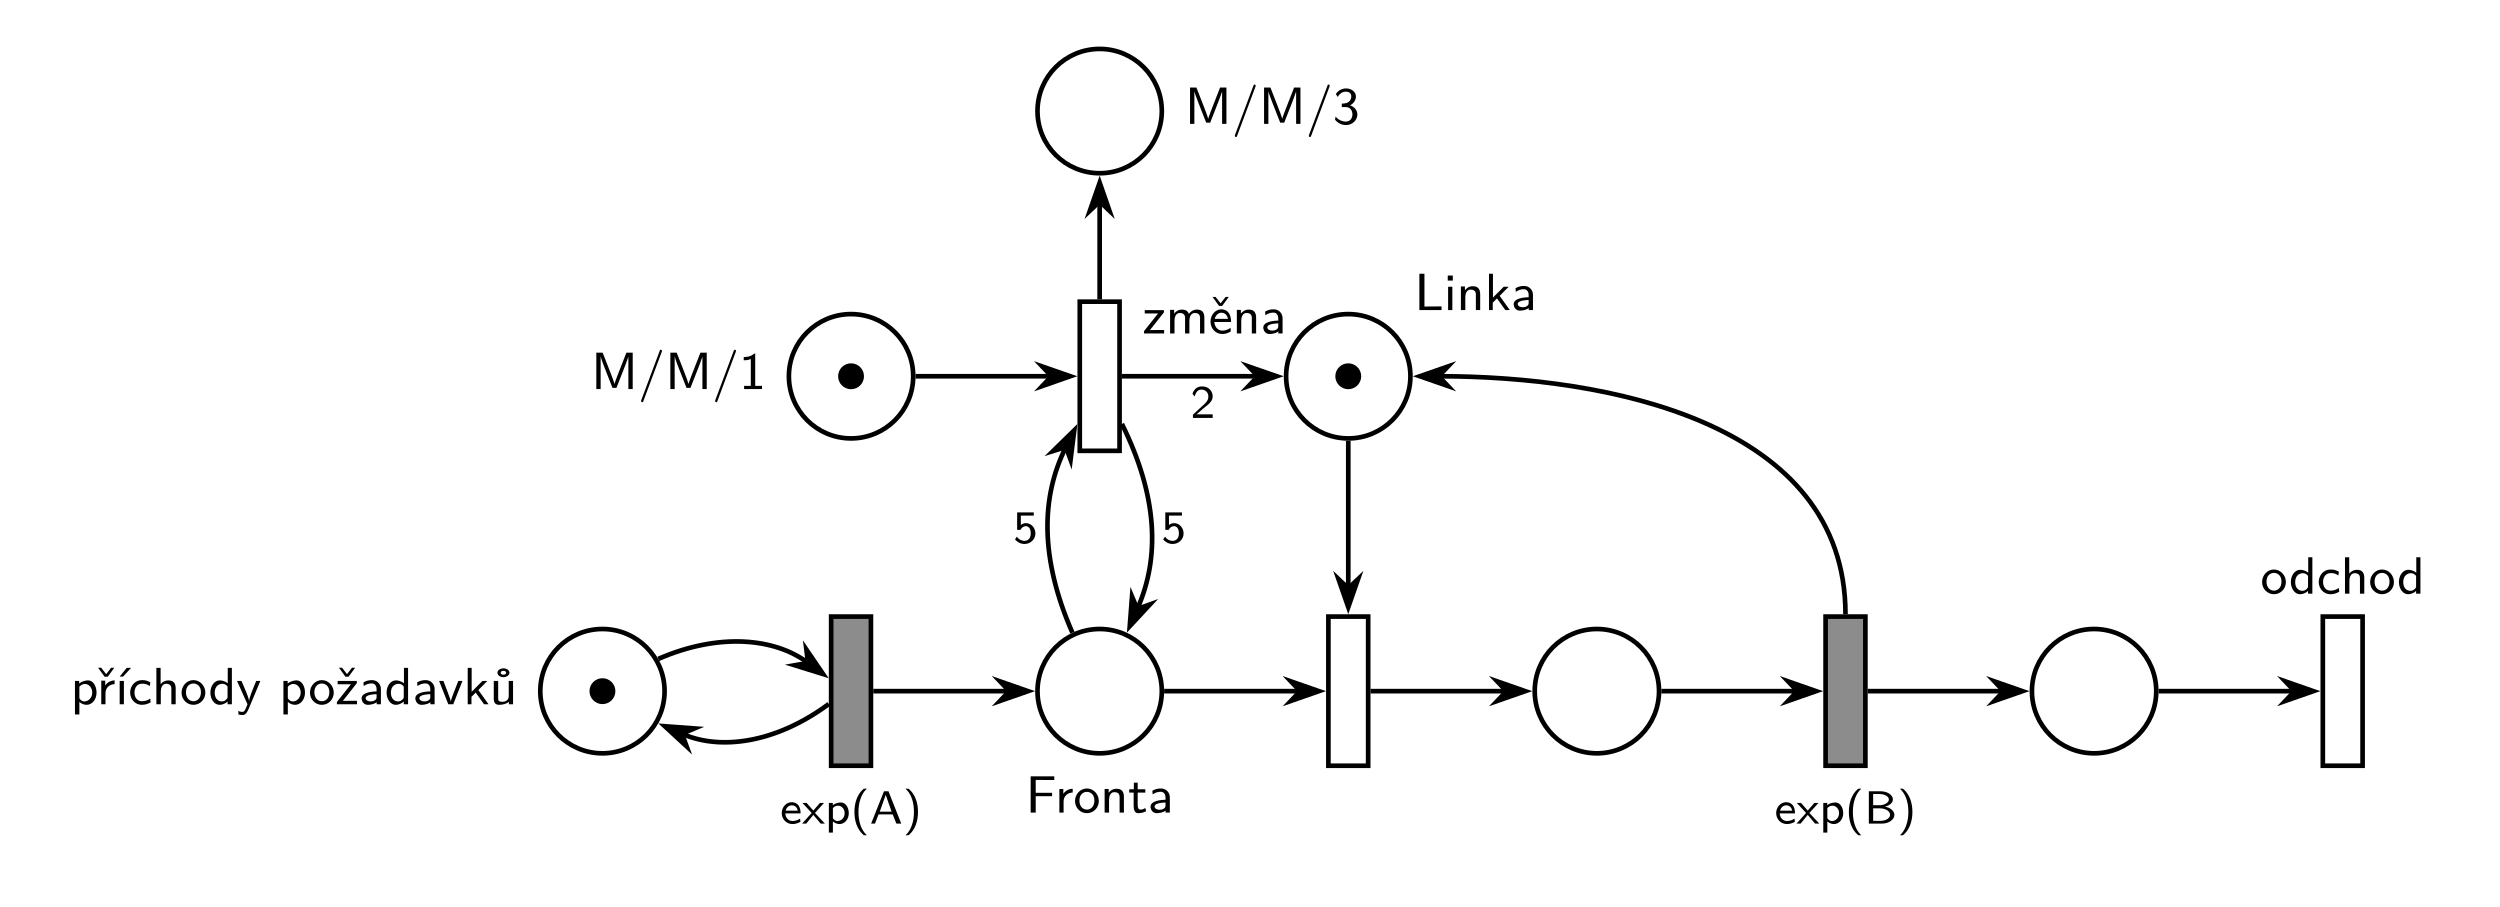
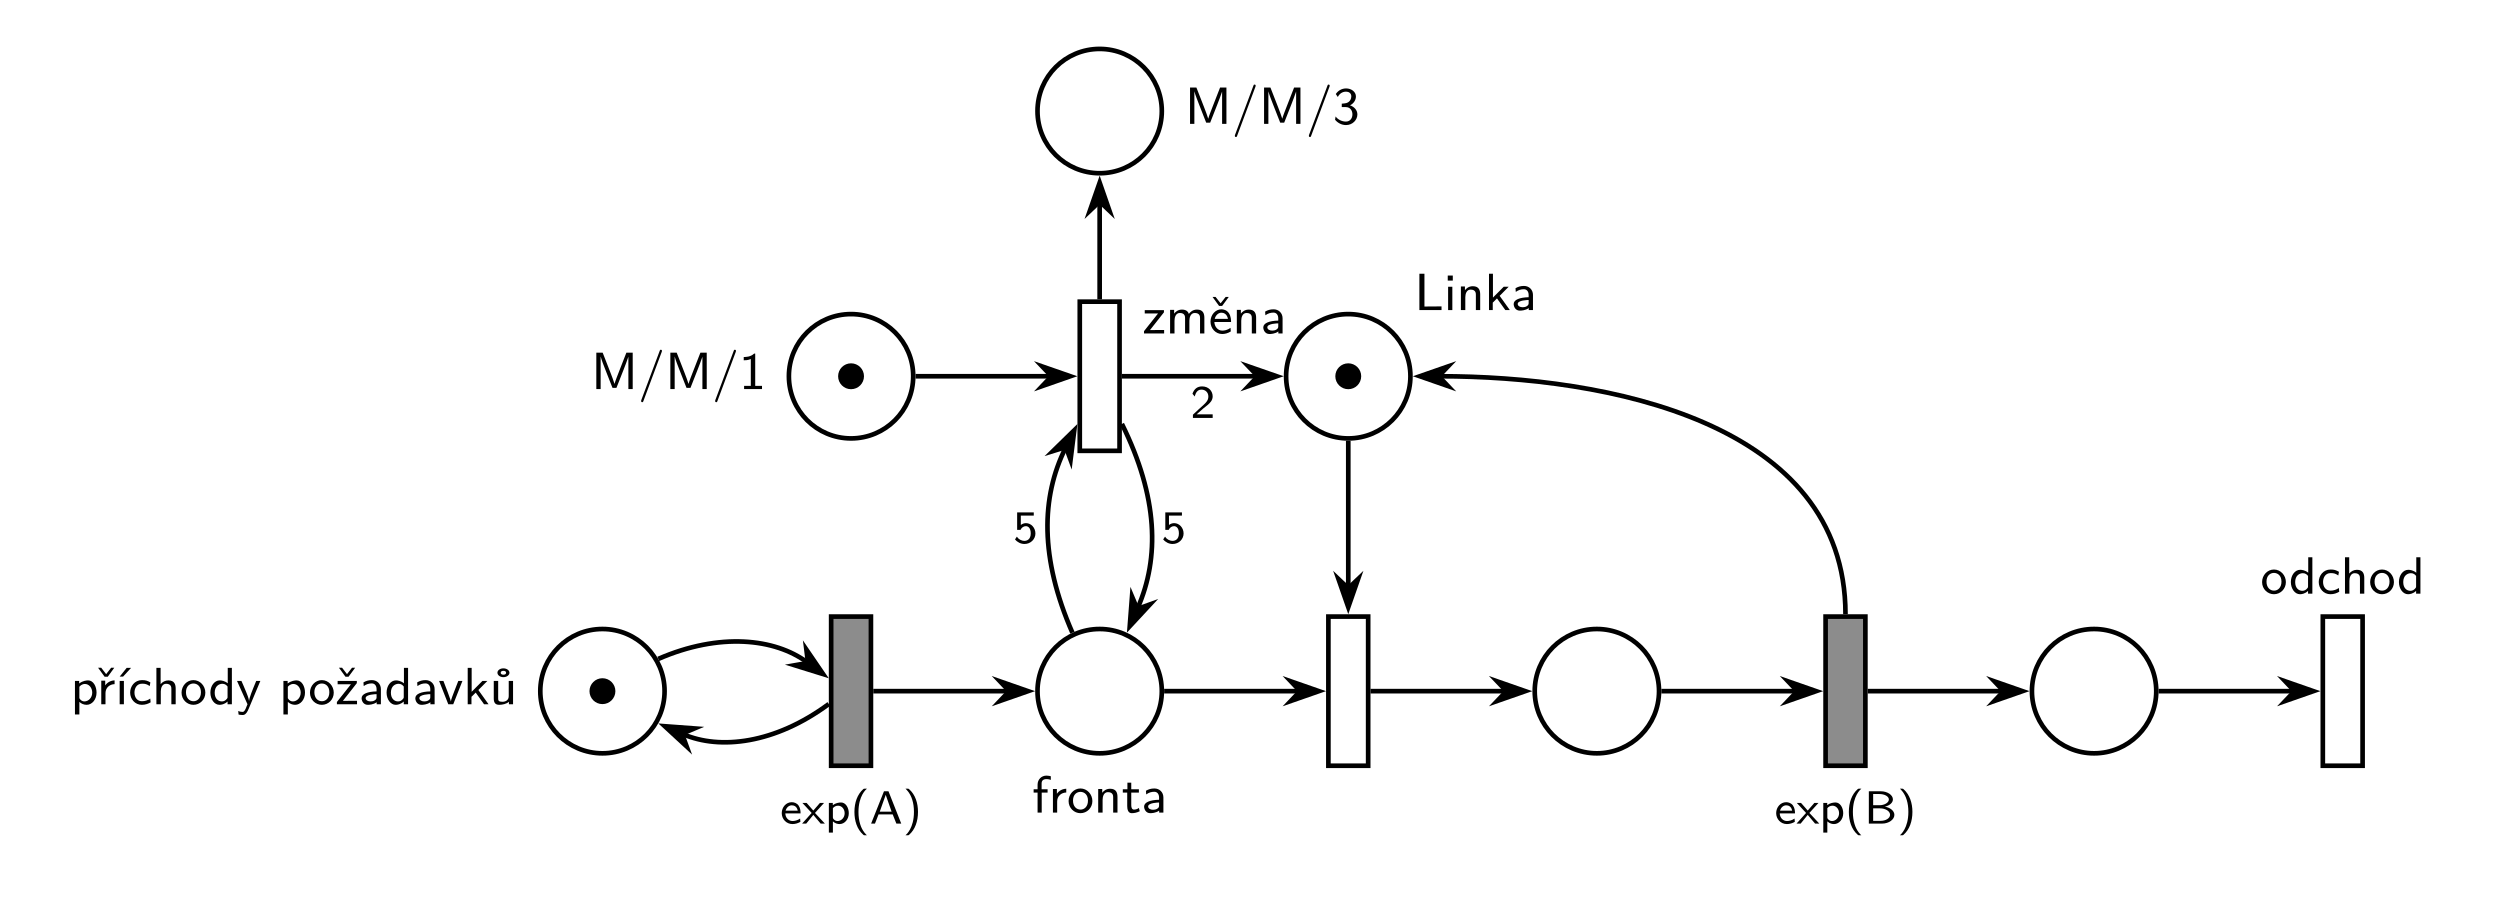
<svg xmlns="http://www.w3.org/2000/svg" xmlns:xlink="http://www.w3.org/1999/xlink" width="425.226pt" height="154.146pt" viewBox="0 0 425.226 154.146">
  <defs>
    <g>
      <g id="glyph-0-0">
        <path d="M 4.406 -1.984 C 4.406 -3.062 3.844 -4.062 2.984 -4.062 C 2.734 -4.062 2.062 -4.016 1.453 -3.531 L 1.453 -3.969 L 0.734 -3.969 L 0.734 1.734 L 1.484 1.734 L 1.484 -0.406 C 1.812 -0.094 2.25 0.094 2.719 0.094 C 3.625 0.094 4.406 -0.781 4.406 -1.984 Z M 3.672 -1.984 C 3.672 -1.125 3.047 -0.484 2.344 -0.484 C 2.062 -0.484 1.734 -0.594 1.484 -1.031 L 1.484 -2.969 C 1.594 -3.125 1.922 -3.453 2.438 -3.453 C 3.109 -3.453 3.672 -2.812 3.672 -1.984 Z M 3.672 -1.984 " />
      </g>
      <g id="glyph-0-1">
        <path d="M 3 -3.422 L 3 -4.062 C 2.359 -4.047 1.766 -3.734 1.406 -3.203 L 1.406 -4.016 L 0.734 -4.016 L 0.734 0 L 1.453 0 L 1.453 -1.906 C 1.453 -2.844 2.188 -3.406 3 -3.422 Z M 2.953 -6.219 L 2.422 -6.219 L 1.562 -5.125 L 0.719 -6.219 L 0.188 -6.219 L 1.297 -4.688 L 1.844 -4.688 Z M 2.953 -6.219 " />
      </g>
      <g id="glyph-0-2">
        <path d="M 1.453 0 L 1.453 -3.969 L 0.734 -3.969 L 0.734 0 Z M 2.672 -6.188 L 1.922 -6.188 L 0.734 -4.703 L 1.312 -4.703 Z M 2.672 -6.188 " />
      </g>
      <g id="glyph-0-3">
        <path d="M 3.812 -0.328 L 3.75 -0.969 C 3.328 -0.672 2.859 -0.516 2.312 -0.516 C 1.562 -0.516 1.062 -1.141 1.062 -1.984 C 1.062 -2.672 1.406 -3.5 2.359 -3.5 C 2.922 -3.5 3.203 -3.406 3.656 -3.094 L 3.766 -3.719 C 3.266 -4 2.984 -4.109 2.344 -4.109 C 1.078 -4.109 0.328 -3.047 0.328 -1.984 C 0.328 -0.875 1.156 0.094 2.312 0.094 C 2.938 0.094 3.406 -0.094 3.812 -0.328 Z M 3.812 -0.328 " />
      </g>
      <g id="glyph-0-4">
        <path d="M 4 0 L 4 -2.656 C 4 -3.312 3.828 -4.062 2.75 -4.062 C 2.234 -4.062 1.75 -3.812 1.438 -3.422 L 1.438 -6.188 L 0.719 -6.188 L 0.719 0 L 1.469 0 L 1.469 -2.172 C 1.469 -2.766 1.688 -3.484 2.375 -3.484 C 3.266 -3.484 3.266 -2.844 3.266 -2.594 L 3.266 0 Z M 4 0 " />
      </g>
      <g id="glyph-0-5">
        <path d="M 4.312 -1.969 C 4.312 -3.125 3.422 -4.109 2.281 -4.109 C 1.172 -4.109 0.266 -3.156 0.266 -1.969 C 0.266 -0.781 1.203 0.094 2.281 0.094 C 3.391 0.094 4.312 -0.797 4.312 -1.969 Z M 3.562 -2.047 C 3.562 -1.016 2.938 -0.516 2.297 -0.516 C 1.609 -0.516 1.016 -1.047 1.016 -2.047 C 1.016 -3.094 1.672 -3.531 2.281 -3.531 C 2.922 -3.531 3.562 -3.078 3.562 -2.047 Z M 3.562 -2.047 " />
      </g>
      <g id="glyph-0-6">
        <path d="M 3.984 0 L 3.984 -6.188 L 3.281 -6.188 L 3.281 -3.562 C 2.781 -3.984 2.203 -4.062 1.922 -4.062 C 1.016 -4.062 0.328 -3.125 0.328 -1.984 C 0.328 -0.828 1.016 0.094 1.875 0.094 C 2.156 0.094 2.719 0.031 3.25 -0.469 L 3.25 0 Z M 3.25 -1.266 C 3.25 -1.094 3.25 -1.078 3.156 -0.953 C 2.906 -0.625 2.609 -0.484 2.281 -0.484 C 1.703 -0.484 1.062 -0.906 1.062 -1.969 C 1.062 -3.109 1.812 -3.484 2.375 -3.484 C 2.797 -3.484 3.078 -3.25 3.25 -3.016 Z M 3.25 -1.266 " />
      </g>
      <g id="glyph-0-7">
        <path d="M 4.094 -3.969 L 3.391 -3.969 C 2.719 -2.344 2.219 -1.156 2.172 -0.531 C 2.156 -0.938 1.781 -1.859 1.672 -2.109 C 1.297 -3.031 1.156 -3.328 0.875 -3.969 L 0.125 -3.969 L 1.906 0 L 1.578 0.797 C 1.344 1.297 1.172 1.297 1.047 1.297 C 0.906 1.297 0.594 1.266 0.328 1.141 L 0.391 1.75 C 0.406 1.766 0.734 1.828 1.047 1.828 C 1.281 1.828 1.672 1.828 2.109 0.766 Z M 4.094 -3.969 " />
      </g>
      <g id="glyph-0-8">
        <path d="M 3.688 0 L 3.688 -0.594 L 2.344 -0.594 C 2.234 -0.594 2.125 -0.578 2.031 -0.578 L 1.281 -0.578 L 3.656 -3.594 L 3.656 -3.969 L 0.391 -3.969 L 0.391 -3.406 L 1.641 -3.406 C 1.75 -3.406 1.859 -3.406 1.969 -3.406 L 2.656 -3.406 L 0.266 -0.391 L 0.266 0 Z M 3.375 -6.219 L 2.844 -6.219 L 1.984 -5.125 L 1.141 -6.219 L 0.609 -6.219 L 1.719 -4.688 L 2.25 -4.688 Z M 3.375 -6.219 " />
      </g>
      <g id="glyph-0-9">
        <path d="M 3.766 0 L 3.766 -2.578 C 3.766 -3.469 3.109 -4.109 2.234 -4.109 C 1.656 -4.109 1.219 -3.969 0.797 -3.719 L 0.844 -3.094 C 1.297 -3.422 1.734 -3.547 2.219 -3.547 C 2.719 -3.547 3.031 -3.156 3.031 -2.562 L 3.031 -2.188 C 1.484 -2.156 0.484 -1.75 0.484 -1.031 C 0.484 -0.609 0.766 0.094 1.531 0.094 C 1.719 0.094 2.484 0.078 3.047 -0.344 L 3.047 0 Z M 3.031 -1.25 C 3.031 -1.062 3.031 -0.844 2.703 -0.656 C 2.484 -0.516 2.188 -0.484 2 -0.484 C 1.547 -0.484 1.172 -0.703 1.172 -1.047 C 1.172 -1.688 2.906 -1.719 3.031 -1.719 Z M 3.031 -1.25 " />
      </g>
      <g id="glyph-0-10">
        <path d="M 4.094 -3.969 L 3.391 -3.969 C 3 -2.984 3 -2.969 2.688 -2.156 C 2.5 -1.688 2.172 -0.828 2.125 -0.484 L 2.109 -0.484 C 2.094 -0.641 2.062 -0.812 1.578 -2.094 L 0.859 -3.969 L 0.125 -3.969 L 1.688 0 L 2.531 0 Z M 4.094 -3.969 " />
      </g>
      <g id="glyph-0-11">
        <path d="M 4.312 0 L 2.578 -2.422 L 4.109 -3.969 L 3.266 -3.969 L 1.438 -2.125 L 1.438 -6.188 L 0.766 -6.188 L 0.766 0 L 1.406 0 L 1.406 -1.266 L 2.125 -1.984 L 3.547 0 Z M 4.312 0 " />
      </g>
      <g id="glyph-0-12">
        <path d="M 4 0 L 4 -3.969 L 3.266 -3.969 L 3.266 -1.391 C 3.266 -0.672 2.703 -0.422 2.172 -0.422 C 1.531 -0.422 1.469 -0.641 1.469 -1.016 L 1.469 -3.969 L 0.719 -3.969 L 0.719 -0.969 C 0.719 -0.219 1.031 0.094 1.656 0.094 C 2.172 0.094 2.875 -0.047 3.297 -0.422 L 3.297 0 Z M 2.812 -5.359 C 2.812 -5.078 2.547 -5.031 2.359 -5.031 C 2.188 -5.031 1.906 -5.078 1.906 -5.359 C 1.906 -5.641 2.188 -5.688 2.359 -5.688 C 2.531 -5.688 2.812 -5.641 2.812 -5.359 Z M 3.391 -5.359 C 3.391 -5.766 2.938 -6.109 2.359 -6.109 C 1.75 -6.109 1.344 -5.75 1.344 -5.375 C 1.344 -4.953 1.781 -4.609 2.359 -4.609 C 2.969 -4.609 3.391 -4.984 3.391 -5.359 Z M 3.391 -5.359 " />
      </g>
      <g id="glyph-0-13">
-         <path d="M 4.859 -5.547 L 4.859 -6.172 L 0.844 -6.172 L 0.844 0 L 1.703 0 L 1.703 -2.797 L 4.484 -2.797 L 4.484 -3.375 L 1.703 -3.375 L 1.703 -5.562 L 2 -5.562 L 4.125 -5.547 Z M 4.859 -5.547 " />
+         <path d="M 3.172 -5.562 L 3.172 -6.188 C 3.062 -6.219 2.781 -6.297 2.438 -6.297 C 1.578 -6.297 0.922 -5.641 0.922 -4.75 L 0.922 -3.969 L 0.25 -3.969 L 0.25 -3.406 L 0.922 -3.406 L 0.922 0 L 1.625 0 L 1.625 -3.406 L 2.625 -3.406 L 2.625 -3.969 L 1.609 -3.969 L 1.609 -5 C 1.609 -5.641 2.188 -5.703 2.438 -5.703 C 2.516 -5.703 2.812 -5.703 3.172 -5.562 Z M 3.172 -5.562 " />
      </g>
      <g id="glyph-0-14">
        <path d="M 3 -3.422 L 3 -4.062 C 2.359 -4.047 1.766 -3.734 1.406 -3.203 L 1.406 -4.016 L 0.734 -4.016 L 0.734 0 L 1.453 0 L 1.453 -1.906 C 1.453 -2.844 2.188 -3.406 3 -3.422 Z M 3 -3.422 " />
      </g>
      <g id="glyph-0-15">
        <path d="M 4 0 L 4 -2.656 C 4 -3.312 3.828 -4.062 2.75 -4.062 C 2.047 -4.062 1.609 -3.656 1.406 -3.375 L 1.406 -4.016 L 0.719 -4.016 L 0.719 0 L 1.469 0 L 1.469 -2.172 C 1.469 -2.766 1.688 -3.484 2.375 -3.484 C 3.266 -3.484 3.266 -2.844 3.266 -2.594 L 3.266 0 Z M 4 0 " />
      </g>
      <g id="glyph-0-16">
        <path d="M 3.047 -0.234 L 2.906 -0.797 C 2.672 -0.609 2.359 -0.516 2.078 -0.516 C 1.734 -0.516 1.609 -0.828 1.609 -1.281 L 1.609 -3.406 L 2.906 -3.406 L 2.906 -3.969 L 1.609 -3.969 L 1.609 -5.094 L 0.953 -5.094 L 0.953 -3.969 L 0.172 -3.969 L 0.172 -3.406 L 0.922 -3.406 L 0.922 -1.125 C 0.922 -0.594 1.047 0.094 1.688 0.094 C 2.094 0.094 2.547 0.016 3.047 -0.234 Z M 3.047 -0.234 " />
      </g>
      <g id="glyph-0-17">
        <path d="M 4.609 0 L 4.609 -0.625 L 4.219 -0.625 L 2.047 -0.609 L 1.703 -0.609 L 1.703 -6.188 L 0.844 -6.188 L 0.844 0 Z M 4.609 0 " />
      </g>
      <g id="glyph-0-18">
        <path d="M 1.453 0 L 1.453 -3.969 L 0.734 -3.969 L 0.734 0 Z M 1.531 -5.016 L 1.531 -5.875 L 0.672 -5.875 L 0.672 -5.016 Z M 1.531 -5.016 " />
      </g>
      <g id="glyph-0-19">
        <path d="M 7.094 0 L 7.094 -6.188 L 6.016 -6.188 L 4.828 -3.141 C 4.594 -2.547 4.109 -1.312 4 -0.875 C 3.906 -1.234 3.5 -2.312 3.328 -2.75 L 2.141 -5.797 L 1.984 -6.188 L 0.906 -6.188 L 0.906 0 L 1.641 0 L 1.641 -5.5 L 1.656 -5.5 C 1.75 -5.047 2.281 -3.719 2.375 -3.469 L 3.359 -0.953 L 3.656 -0.203 L 4.328 -0.203 L 5.562 -3.344 C 5.688 -3.672 6.234 -5.078 6.359 -5.5 L 6.359 0 Z M 7.094 0 " />
      </g>
      <g id="glyph-0-20">
        <path d="M 4.062 -6.5 C 4.062 -6.625 3.969 -6.688 3.875 -6.688 C 3.734 -6.688 3.703 -6.594 3.672 -6.484 L 0.547 1.875 C 0.531 1.969 0.516 2 0.516 2.031 C 0.516 2.172 0.609 2.234 0.703 2.234 C 0.844 2.234 0.875 2.125 0.906 2.031 L 4.031 -6.344 C 4.047 -6.422 4.062 -6.453 4.062 -6.5 Z M 4.062 -6.5 " />
      </g>
      <g id="glyph-0-21">
        <path d="M 3.906 0 L 3.906 -0.547 L 2.75 -0.547 L 2.75 -6.031 L 2.562 -6.031 C 1.969 -5.453 1.109 -5.453 0.797 -5.453 L 0.797 -4.891 C 1.047 -4.891 1.5 -4.891 2 -5.109 L 2 -0.547 L 0.859 -0.547 L 0.859 0 Z M 3.906 0 " />
      </g>
      <g id="glyph-0-22">
        <path d="M 4.188 -1.609 C 4.188 -2.312 3.672 -2.906 2.938 -3.156 C 3.562 -3.469 3.938 -4.047 3.938 -4.672 C 3.938 -5.438 3.188 -6.031 2.266 -6.031 C 1.516 -6.031 0.891 -5.641 0.516 -5.078 L 0.859 -4.578 C 1.25 -5.359 1.922 -5.484 2.25 -5.484 C 2.719 -5.484 3.156 -5.234 3.156 -4.672 C 3.156 -4.344 2.969 -3.562 2 -3.484 C 1.844 -3.469 1.688 -3.453 1.531 -3.438 L 1.531 -2.859 L 2.188 -2.859 C 3.062 -2.859 3.344 -2.156 3.344 -1.625 C 3.344 -0.922 2.922 -0.391 2.234 -0.391 C 1.5 -0.391 0.828 -0.781 0.484 -1.266 C 0.422 -0.906 0.422 -0.891 0.391 -0.703 C 0.828 -0.172 1.5 0.203 2.25 0.203 C 3.375 0.203 4.188 -0.672 4.188 -1.609 Z M 4.188 -1.609 " />
      </g>
      <g id="glyph-0-23">
        <path d="M 3.688 0 L 3.688 -0.594 L 2.344 -0.594 C 2.234 -0.594 2.125 -0.578 2.031 -0.578 L 1.281 -0.578 L 3.656 -3.594 L 3.656 -3.969 L 0.391 -3.969 L 0.391 -3.406 L 1.641 -3.406 C 1.75 -3.406 1.859 -3.406 1.969 -3.406 L 2.656 -3.406 L 0.266 -0.391 L 0.266 0 Z M 3.688 0 " />
      </g>
      <g id="glyph-0-24">
        <path d="M 6.547 0 L 6.547 -2.656 C 6.547 -3.312 6.375 -4.062 5.297 -4.062 C 4.547 -4.062 4.125 -3.609 3.906 -3.328 C 3.844 -3.5 3.656 -4.062 2.75 -4.062 C 2.047 -4.062 1.609 -3.656 1.406 -3.375 L 1.406 -4.016 L 0.719 -4.016 L 0.719 0 L 1.469 0 L 1.469 -2.172 C 1.469 -2.766 1.688 -3.484 2.375 -3.484 C 3.266 -3.484 3.266 -2.844 3.266 -2.594 L 3.266 0 L 4 0 L 4 -2.172 C 4 -2.766 4.234 -3.484 4.922 -3.484 C 5.812 -3.484 5.812 -2.844 5.812 -2.594 L 5.812 0 Z M 6.547 0 " />
      </g>
      <g id="glyph-0-25">
        <path d="M 3.812 -1.953 C 3.812 -2.234 3.797 -2.906 3.453 -3.438 C 3.078 -4 2.5 -4.109 2.172 -4.109 C 1.141 -4.109 0.312 -3.156 0.312 -2.016 C 0.312 -0.844 1.188 0.094 2.297 0.094 C 2.734 0.094 3.25 -0.016 3.766 -0.344 L 3.719 -0.953 C 3.156 -0.547 2.625 -0.484 2.312 -0.484 C 1.562 -0.484 1 -1.141 0.969 -1.953 Z M 3.281 -2.484 L 1.031 -2.484 C 1.172 -3.047 1.609 -3.531 2.172 -3.531 C 2.5 -3.531 3.109 -3.375 3.281 -2.484 Z M 3.422 -6.219 L 2.891 -6.219 L 2.031 -5.125 L 1.172 -6.219 L 0.656 -6.219 L 1.766 -4.688 L 2.297 -4.688 Z M 3.422 -6.219 " />
      </g>
      <g id="glyph-1-0">
        <path d="M 3.484 -1.734 C 3.484 -2.094 3.453 -2.625 3.141 -3.078 C 2.859 -3.484 2.375 -3.641 1.984 -3.641 C 1.016 -3.641 0.281 -2.781 0.281 -1.781 C 0.281 -0.766 1.062 0.078 2.109 0.078 C 2.578 0.078 3.047 -0.062 3.453 -0.297 L 3.406 -0.859 C 2.969 -0.547 2.469 -0.438 2.125 -0.438 C 1.438 -0.438 0.906 -1 0.891 -1.734 Z M 3 -2.203 L 0.938 -2.203 C 1.125 -2.844 1.594 -3.109 1.984 -3.109 C 2.344 -3.109 2.859 -2.953 3 -2.203 Z M 3 -2.203 " />
      </g>
      <g id="glyph-1-1">
        <path d="M 3.875 0 L 2.188 -1.812 L 3.734 -3.516 L 3.031 -3.516 L 1.906 -2.219 L 0.766 -3.516 L 0.047 -3.516 L 1.625 -1.812 L 0 0 L 0.703 0 L 1.906 -1.484 L 3.156 0 Z M 3.875 0 " />
      </g>
      <g id="glyph-1-2">
        <path d="M 4.062 -1.766 C 4.062 -2.719 3.531 -3.594 2.75 -3.594 C 2.391 -3.594 1.797 -3.5 1.344 -3.141 L 1.344 -3.516 L 0.672 -3.516 L 0.672 1.531 L 1.359 1.531 L 1.359 -0.375 C 1.781 0.016 2.234 0.078 2.5 0.078 C 3.344 0.078 4.062 -0.719 4.062 -1.766 Z M 3.359 -1.766 C 3.359 -0.984 2.766 -0.438 2.156 -0.438 C 2.031 -0.438 1.844 -0.453 1.625 -0.625 C 1.391 -0.812 1.359 -0.922 1.359 -1.078 L 1.359 -2.625 C 1.547 -2.859 1.859 -3.047 2.234 -3.047 C 2.875 -3.047 3.359 -2.469 3.359 -1.766 Z M 3.359 -1.766 " />
      </g>
      <g id="glyph-1-3">
        <path d="M 2.797 1.984 C 2.766 1.969 2 1.312 1.641 0.078 C 1.453 -0.547 1.359 -1.203 1.359 -1.984 C 1.359 -4.719 2.641 -5.812 2.797 -5.938 L 2.422 -5.938 C 2.281 -5.938 2.266 -5.938 2.172 -5.859 C 1.172 -4.984 0.672 -3.578 0.672 -1.984 C 0.672 -0.484 1.109 0.953 2.156 1.875 C 2.266 1.984 2.281 1.984 2.422 1.984 Z M 2.797 1.984 " />
      </g>
      <g id="glyph-1-4">
        <path d="M 5.359 0 L 3.188 -5.5 L 2.422 -5.5 L 0.234 0 L 0.891 0 L 1.5 -1.562 L 3.906 -1.562 L 4.531 0 Z M 3.719 -2.031 L 1.703 -2.031 L 2.719 -4.891 Z M 3.719 -2.031 " />
      </g>
      <g id="glyph-1-5">
        <path d="M 2.594 -1.984 C 2.594 -3.484 2.141 -4.922 1.094 -5.844 C 1 -5.938 0.984 -5.938 0.844 -5.938 L 0.469 -5.938 C 0.484 -5.922 1.266 -5.266 1.625 -4.031 C 1.812 -3.422 1.906 -2.766 1.906 -1.984 C 1.906 0.766 0.625 1.844 0.469 1.984 L 0.844 1.984 C 0.984 1.984 1 1.984 1.094 1.891 C 2.094 1.016 2.594 -0.391 2.594 -1.984 Z M 2.594 -1.984 " />
      </g>
      <g id="glyph-1-6">
        <path d="M 5.141 -1.484 C 5.141 -2.188 4.391 -2.75 3.516 -2.875 C 4.344 -3.078 4.891 -3.547 4.891 -4.125 C 4.891 -4.844 3.984 -5.5 2.812 -5.5 L 0.797 -5.5 L 0.797 0 L 3.047 0 C 4.219 0 5.141 -0.703 5.141 -1.484 Z M 4.203 -4.109 C 4.203 -3.578 3.484 -3.125 2.594 -3.125 L 1.531 -3.125 L 1.531 -5.031 L 2.578 -5.031 C 3.469 -5.031 4.203 -4.625 4.203 -4.109 Z M 4.406 -1.5 C 4.406 -0.906 3.672 -0.469 2.797 -0.469 L 1.531 -0.469 L 1.531 -2.594 L 2.672 -2.594 C 3.672 -2.594 4.406 -2.094 4.406 -1.5 Z M 4.406 -1.5 " />
      </g>
      <g id="glyph-1-7">
        <path d="M 3.781 -1.609 C 3.781 -2.594 3.047 -3.375 2.172 -3.375 C 1.844 -3.375 1.531 -3.25 1.297 -3.062 L 1.297 -4.656 L 3.5 -4.656 L 3.5 -5.203 L 0.672 -5.203 L 0.672 -2.234 L 1.25 -2.234 C 1.438 -2.656 1.812 -2.859 2.156 -2.859 C 2.484 -2.859 2.984 -2.625 2.984 -1.625 C 2.984 -0.594 2.328 -0.359 1.922 -0.359 C 1.391 -0.359 0.891 -0.641 0.625 -1.078 L 0.312 -0.609 C 0.703 -0.125 1.297 0.172 1.922 0.172 C 2.969 0.172 3.781 -0.641 3.781 -1.609 Z M 3.781 -1.609 " />
      </g>
      <g id="glyph-1-8">
        <path d="M 3.781 0 L 3.781 -0.609 L 2.234 -0.609 C 2.141 -0.609 2.047 -0.609 1.953 -0.609 L 1.047 -0.609 L 2.281 -1.688 C 2.422 -1.812 2.812 -2.109 2.969 -2.234 C 3.312 -2.547 3.781 -2.969 3.781 -3.656 C 3.781 -4.547 3.109 -5.359 1.984 -5.359 C 1.141 -5.359 0.625 -4.906 0.344 -4.109 L 0.719 -3.641 C 0.906 -4.297 1.188 -4.812 1.875 -4.812 C 2.531 -4.812 3.047 -4.344 3.047 -3.641 C 3.047 -2.984 2.656 -2.609 2.172 -2.156 C 2.016 -2 1.594 -1.641 1.422 -1.484 C 1.203 -1.281 0.656 -0.75 0.422 -0.547 L 0.422 0 Z M 3.781 0 " />
      </g>
    </g>
    <clipPath id="clip-0">
      <path clip-rule="nonzero" d="M 0.785 0 L 423.668 0 L 423.668 153.297 L 0.785 153.297 Z M 0.785 0 " />
    </clipPath>
  </defs>
  <g clip-path="url(#clip-0)">
    <path fill-rule="nonzero" fill="rgb(100%, 100%, 100%)" fill-opacity="1" d="M 0.785 153.297 L 0.785 0 L 423.672 0 L 423.672 153.297 Z M 0.785 153.297 " />
  </g>
  <path fill="none" stroke-width="0.797" stroke-linecap="butt" stroke-linejoin="miter" stroke="rgb(0%, 0%, 0%)" stroke-opacity="1" stroke-miterlimit="10" d="M 10.628 0.001 C 10.628 5.869 5.872 10.63 -0 10.63 C -5.873 10.63 -10.629 5.869 -10.629 0.001 C -10.629 -5.871 -5.873 -10.632 -0 -10.632 C 5.872 -10.632 10.628 -5.871 10.628 0.001 Z M 10.628 0.001 " transform="matrix(0.99449, 0, 0, -0.99449, 102.4692, 117.5597)" />
  <path fill-rule="nonzero" fill="rgb(0%, 0%, 0%)" fill-opacity="1" d="M 104.672 117.559 C 104.672 116.344 103.684 115.359 102.469 115.359 C 101.254 115.359 100.266 116.344 100.266 117.559 C 100.266 118.777 101.254 119.762 102.469 119.762 C 103.684 119.762 104.672 118.777 104.672 117.559 Z M 104.672 117.559 " />
  <g fill="rgb(0%, 0%, 0%)" fill-opacity="1">
    <use xlink:href="#glyph-0-0" x="12.015" y="119.789" />
  </g>
  <g fill="rgb(0%, 0%, 0%)" fill-opacity="1">
    <use xlink:href="#glyph-0-1" x="16.49" y="119.789" />
    <use xlink:href="#glyph-0-2" x="19.621" y="119.789" />
    <use xlink:href="#glyph-0-3" x="21.809" y="119.789" />
    <use xlink:href="#glyph-0-4" x="25.882" y="119.789" />
    <use xlink:href="#glyph-0-5" x="30.615" y="119.789" />
  </g>
  <g fill="rgb(0%, 0%, 0%)" fill-opacity="1">
    <use xlink:href="#glyph-0-6" x="35.456" y="119.789" />
    <use xlink:href="#glyph-0-7" x="40.189" y="119.789" />
  </g>
  <g fill="rgb(0%, 0%, 0%)" fill-opacity="1">
    <use xlink:href="#glyph-0-0" x="47.473" y="119.789" />
  </g>
  <g fill="rgb(0%, 0%, 0%)" fill-opacity="1">
    <use xlink:href="#glyph-0-5" x="52.456" y="119.789" />
    <use xlink:href="#glyph-0-8" x="57.038" y="119.789" />
    <use xlink:href="#glyph-0-9" x="61.021" y="119.789" />
    <use xlink:href="#glyph-0-6" x="65.425" y="119.789" />
    <use xlink:href="#glyph-0-9" x="70.158" y="119.789" />
    <use xlink:href="#glyph-0-10" x="74.561" y="119.789" />
    <use xlink:href="#glyph-0-11" x="78.786" y="119.789" />
    <use xlink:href="#glyph-0-12" x="83.265" y="119.789" />
  </g>
  <path fill="none" stroke-width="0.797" stroke-linecap="butt" stroke-linejoin="miter" stroke="rgb(0%, 0%, 0%)" stroke-opacity="1" stroke-miterlimit="10" d="M 95.671 0.001 C 95.671 5.869 90.911 10.63 85.042 10.63 C 79.17 10.63 74.41 5.869 74.41 0.001 C 74.41 -5.871 79.17 -10.632 85.042 -10.632 C 90.911 -10.632 95.671 -5.871 95.671 0.001 Z M 95.671 0.001 " transform="matrix(0.99449, 0, 0, -0.99449, 102.4692, 117.5597)" />
  <g fill="rgb(0%, 0%, 0%)" fill-opacity="1">
-     <use xlink:href="#glyph-0-13" x="174.463" y="138.22" />
-   </g>
-   <g fill="rgb(0%, 0%, 0%)" fill-opacity="1">
-     <use xlink:href="#glyph-0-14" x="179.454" y="138.22" />
-     <use xlink:href="#glyph-0-5" x="182.585" y="138.22" />
-     <use xlink:href="#glyph-0-15" x="187.167" y="138.22" />
-     <use xlink:href="#glyph-0-16" x="191.901" y="138.22" />
-     <use xlink:href="#glyph-0-9" x="195.21" y="138.22" />
+     <use xlink:href="#glyph-0-13" x="175.56" y="138.22" />
+     <use xlink:href="#glyph-0-14" x="178.36" y="138.22" />
+     <use xlink:href="#glyph-0-5" x="181.491" y="138.22" />
+     <use xlink:href="#glyph-0-15" x="186.073" y="138.22" />
+     <use xlink:href="#glyph-0-16" x="190.807" y="138.22" />
+     <use xlink:href="#glyph-0-9" x="194.116" y="138.22" />
  </g>
  <path fill="none" stroke-width="0.797" stroke-linecap="butt" stroke-linejoin="miter" stroke="rgb(0%, 0%, 0%)" stroke-opacity="1" stroke-miterlimit="10" d="M 138.191 53.86 C 138.191 59.729 133.43 64.489 127.562 64.489 C 121.69 64.489 116.929 59.729 116.929 53.86 C 116.929 47.988 121.69 43.228 127.562 43.228 C 133.43 43.228 138.191 47.988 138.191 53.86 Z M 138.191 53.86 " transform="matrix(0.99449, 0, 0, -0.99449, 102.4692, 117.5597)" />
  <path fill-rule="nonzero" fill="rgb(0%, 0%, 0%)" fill-opacity="1" d="M 231.527 63.996 C 231.527 62.781 230.543 61.797 229.328 61.797 C 228.109 61.797 227.125 62.781 227.125 63.996 C 227.125 65.215 228.109 66.199 229.328 66.199 C 230.543 66.199 231.527 65.215 231.527 63.996 Z M 231.527 63.996 " />
  <g fill="rgb(0%, 0%, 0%)" fill-opacity="1">
    <use xlink:href="#glyph-0-17" x="240.581" y="52.743" />
    <use xlink:href="#glyph-0-18" x="245.576" y="52.743" />
    <use xlink:href="#glyph-0-15" x="247.765" y="52.743" />
    <use xlink:href="#glyph-0-11" x="252.498" y="52.743" />
    <use xlink:href="#glyph-0-9" x="256.977" y="52.743" />
  </g>
  <path fill="none" stroke-width="0.797" stroke-linecap="butt" stroke-linejoin="miter" stroke="rgb(0%, 0%, 0%)" stroke-opacity="1" stroke-miterlimit="10" d="M 180.71 0.001 C 180.71 5.869 175.953 10.63 170.081 10.63 C 164.209 10.63 159.452 5.869 159.452 0.001 C 159.452 -5.871 164.209 -10.632 170.081 -10.632 C 175.953 -10.632 180.71 -5.871 180.71 0.001 Z M 180.71 0.001 " transform="matrix(0.99449, 0, 0, -0.99449, 102.4692, 117.5597)" />
  <path fill="none" stroke-width="0.797" stroke-linecap="butt" stroke-linejoin="miter" stroke="rgb(0%, 0%, 0%)" stroke-opacity="1" stroke-miterlimit="10" d="M 265.753 0.001 C 265.753 5.869 260.992 10.63 255.12 10.63 C 249.252 10.63 244.491 5.869 244.491 0.001 C 244.491 -5.871 249.252 -10.632 255.12 -10.632 C 260.992 -10.632 265.753 -5.871 265.753 0.001 Z M 265.753 0.001 " transform="matrix(0.99449, 0, 0, -0.99449, 102.4692, 117.5597)" />
  <path fill="none" stroke-width="0.797" stroke-linecap="butt" stroke-linejoin="miter" stroke="rgb(0%, 0%, 0%)" stroke-opacity="1" stroke-miterlimit="10" d="M 53.152 53.86 C 53.152 59.729 48.391 64.489 42.519 64.489 C 36.651 64.489 31.89 59.729 31.89 53.86 C 31.89 47.988 36.651 43.228 42.519 43.228 C 48.391 43.228 53.152 47.988 53.152 53.86 Z M 53.152 53.86 " transform="matrix(0.99449, 0, 0, -0.99449, 102.4692, 117.5597)" />
  <path fill-rule="nonzero" fill="rgb(0%, 0%, 0%)" fill-opacity="1" d="M 146.957 63.996 C 146.957 62.781 145.973 61.797 144.754 61.797 C 143.539 61.797 142.555 62.781 142.555 63.996 C 142.555 65.215 143.539 66.199 144.754 66.199 C 145.973 66.199 146.957 65.215 146.957 63.996 Z M 146.957 63.996 " />
  <g fill="rgb(0%, 0%, 0%)" fill-opacity="1">
    <use xlink:href="#glyph-0-19" x="100.523" y="66.176" />
    <use xlink:href="#glyph-0-20" x="108.531" y="66.176" />
    <use xlink:href="#glyph-0-19" x="113.114" y="66.176" />
    <use xlink:href="#glyph-0-20" x="121.122" y="66.176" />
    <use xlink:href="#glyph-0-21" x="125.705" y="66.176" />
  </g>
  <path fill="none" stroke-width="0.797" stroke-linecap="butt" stroke-linejoin="miter" stroke="rgb(0%, 0%, 0%)" stroke-opacity="1" stroke-miterlimit="10" d="M 95.671 99.216 C 95.671 105.084 90.911 109.845 85.042 109.845 C 79.17 109.845 74.41 105.084 74.41 99.216 C 74.41 93.344 79.17 88.583 85.042 88.583 C 90.911 88.583 95.671 93.344 95.671 99.216 Z M 95.671 99.216 " transform="matrix(0.99449, 0, 0, -0.99449, 102.4692, 117.5597)" />
  <g fill="rgb(0%, 0%, 0%)" fill-opacity="1">
    <use xlink:href="#glyph-0-19" x="201.509" y="21.071" />
    <use xlink:href="#glyph-0-20" x="209.517" y="21.071" />
    <use xlink:href="#glyph-0-19" x="214.099" y="21.071" />
    <use xlink:href="#glyph-0-20" x="222.108" y="21.071" />
    <use xlink:href="#glyph-0-22" x="226.69" y="21.071" />
  </g>
  <path fill-rule="nonzero" fill="rgb(54.999%, 54.999%, 54.999%)" fill-opacity="1" stroke-width="0.797" stroke-linecap="butt" stroke-linejoin="miter" stroke="rgb(0%, 0%, 0%)" stroke-opacity="1" stroke-miterlimit="10" d="M 39.117 -12.757 L 45.921 -12.757 L 45.921 12.755 L 39.117 12.755 Z M 39.117 -12.757 " transform="matrix(0.99449, 0, 0, -0.99449, 102.4692, 117.5597)" />
  <g fill="rgb(0%, 0%, 0%)" fill-opacity="1">
    <use xlink:href="#glyph-1-0" x="132.686" y="140.087" />
    <use xlink:href="#glyph-1-1" x="136.429" y="140.087" />
    <use xlink:href="#glyph-1-2" x="140.309" y="140.087" />
    <use xlink:href="#glyph-1-3" x="144.658" y="140.087" />
    <use xlink:href="#glyph-1-4" x="147.933" y="140.087" />
    <use xlink:href="#glyph-1-5" x="153.548" y="140.087" />
  </g>
  <path fill-rule="nonzero" fill="rgb(100%, 100%, 100%)" fill-opacity="1" stroke-width="0.797" stroke-linecap="butt" stroke-linejoin="miter" stroke="rgb(0%, 0%, 0%)" stroke-opacity="1" stroke-miterlimit="10" d="M 124.16 -12.757 L 130.963 -12.757 L 130.963 12.755 L 124.16 12.755 Z M 124.16 -12.757 " transform="matrix(0.99449, 0, 0, -0.99449, 102.4692, 117.5597)" />
  <path fill-rule="nonzero" fill="rgb(54.999%, 54.999%, 54.999%)" fill-opacity="1" stroke-width="0.797" stroke-linecap="butt" stroke-linejoin="miter" stroke="rgb(0%, 0%, 0%)" stroke-opacity="1" stroke-miterlimit="10" d="M 209.199 -12.757 L 216.002 -12.757 L 216.002 12.755 L 209.199 12.755 Z M 209.199 -12.757 " transform="matrix(0.99449, 0, 0, -0.99449, 102.4692, 117.5597)" />
  <g fill="rgb(0%, 0%, 0%)" fill-opacity="1">
    <use xlink:href="#glyph-1-0" x="301.828" y="140.087" />
    <use xlink:href="#glyph-1-1" x="305.57" y="140.087" />
    <use xlink:href="#glyph-1-2" x="309.451" y="140.087" />
    <use xlink:href="#glyph-1-3" x="313.799" y="140.087" />
    <use xlink:href="#glyph-1-6" x="317.075" y="140.087" />
    <use xlink:href="#glyph-1-5" x="322.689" y="140.087" />
  </g>
  <path fill-rule="nonzero" fill="rgb(100%, 100%, 100%)" fill-opacity="1" stroke-width="0.797" stroke-linecap="butt" stroke-linejoin="miter" stroke="rgb(0%, 0%, 0%)" stroke-opacity="1" stroke-miterlimit="10" d="M 294.242 -12.757 L 301.045 -12.757 L 301.045 12.755 L 294.242 12.755 Z M 294.242 -12.757 " transform="matrix(0.99449, 0, 0, -0.99449, 102.4692, 117.5597)" />
  <g fill="rgb(0%, 0%, 0%)" fill-opacity="1">
    <use xlink:href="#glyph-0-5" x="384.494" y="100.978" />
  </g>
  <g fill="rgb(0%, 0%, 0%)" fill-opacity="1">
    <use xlink:href="#glyph-0-6" x="389.326" y="100.978" />
  </g>
  <g fill="rgb(0%, 0%, 0%)" fill-opacity="1">
    <use xlink:href="#glyph-0-3" x="394.068" y="100.978" />
    <use xlink:href="#glyph-0-4" x="398.141" y="100.978" />
    <use xlink:href="#glyph-0-5" x="402.874" y="100.978" />
  </g>
  <g fill="rgb(0%, 0%, 0%)" fill-opacity="1">
    <use xlink:href="#glyph-0-6" x="407.706" y="100.978" />
  </g>
  <path fill-rule="nonzero" fill="rgb(100%, 100%, 100%)" fill-opacity="1" stroke-width="0.797" stroke-linecap="butt" stroke-linejoin="miter" stroke="rgb(0%, 0%, 0%)" stroke-opacity="1" stroke-miterlimit="10" d="M 81.641 41.103 L 88.444 41.103 L 88.444 66.614 L 81.641 66.614 Z M 81.641 41.103 " transform="matrix(0.99449, 0, 0, -0.99449, 102.4692, 117.5597)" />
  <g fill="rgb(0%, 0%, 0%)" fill-opacity="1">
    <use xlink:href="#glyph-0-23" x="194.319" y="56.719" />
    <use xlink:href="#glyph-0-24" x="198.303" y="56.719" />
    <use xlink:href="#glyph-0-25" x="205.582" y="56.719" />
    <use xlink:href="#glyph-0-15" x="209.655" y="56.719" />
    <use xlink:href="#glyph-0-9" x="214.388" y="56.719" />
  </g>
  <path fill="none" stroke-width="0.797" stroke-linecap="butt" stroke-linejoin="miter" stroke="rgb(0%, 0%, 0%)" stroke-opacity="1" stroke-miterlimit="10" d="M 9.552 5.516 C 20.063 10.088 29.506 9.012 35.001 4.946 " transform="matrix(0.99449, 0, 0, -0.99449, 102.4692, 117.5597)" />
  <path fill-rule="nonzero" fill="rgb(0%, 0%, 0%)" fill-opacity="1" stroke-width="0.797" stroke-linecap="butt" stroke-linejoin="miter" stroke="rgb(0%, 0%, 0%)" stroke-opacity="1" stroke-miterlimit="10" d="M 6.153 0.002 L 1.356 1.672 L 2.943 0.002 L 1.356 -1.67 Z M 6.153 0.002 " transform="matrix(0.799481, 0.591404, 0.591404, -0.799481, 135.0837, 111.0192)" />
  <path fill="none" stroke-width="0.797" stroke-linecap="butt" stroke-linejoin="miter" stroke="rgb(0%, 0%, 0%)" stroke-opacity="1" stroke-miterlimit="10" d="M 38.721 -2.195 C 29.506 -9.013 20.063 -10.086 13.794 -7.36 " transform="matrix(0.99449, 0, 0, -0.99449, 102.4692, 117.5597)" />
  <path fill-rule="nonzero" fill="rgb(0%, 0%, 0%)" fill-opacity="1" stroke-width="0.797" stroke-linecap="butt" stroke-linejoin="miter" stroke="rgb(0%, 0%, 0%)" stroke-opacity="1" stroke-miterlimit="10" d="M 6.152 0.001 L 1.356 1.671 L 2.943 0.001 L 1.355 -1.675 Z M 6.152 0.001 " transform="matrix(-0.911908, -0.396652, -0.396652, 0.911908, 118.6884, 125.967)" />
  <path fill="none" stroke-width="0.797" stroke-linecap="butt" stroke-linejoin="miter" stroke="rgb(0%, 0%, 0%)" stroke-opacity="1" stroke-miterlimit="10" d="M 46.321 0.001 L 69.386 0.001 " transform="matrix(0.99449, 0, 0, -0.99449, 102.4692, 117.5597)" />
  <path fill-rule="nonzero" fill="rgb(0%, 0%, 0%)" fill-opacity="1" stroke-width="0.797" stroke-linecap="butt" stroke-linejoin="miter" stroke="rgb(0%, 0%, 0%)" stroke-opacity="1" stroke-miterlimit="10" d="M 6.153 0.001 L 1.357 1.674 L 2.94 0.001 L 1.357 -1.672 Z M 6.153 0.001 " transform="matrix(0.99449, 0, 0, -0.99449, 168.7437, 117.5597)" />
  <path fill="none" stroke-width="0.797" stroke-linecap="butt" stroke-linejoin="miter" stroke="rgb(0%, 0%, 0%)" stroke-opacity="1" stroke-miterlimit="10" d="M 96.068 0.001 L 119.132 0.001 " transform="matrix(0.99449, 0, 0, -0.99449, 102.4692, 117.5597)" />
  <path fill-rule="nonzero" fill="rgb(0%, 0%, 0%)" fill-opacity="1" stroke-width="0.797" stroke-linecap="butt" stroke-linejoin="miter" stroke="rgb(0%, 0%, 0%)" stroke-opacity="1" stroke-miterlimit="10" d="M 6.152 0.001 L 1.356 1.674 L 2.942 0.001 L 1.356 -1.672 Z M 6.152 0.001 " transform="matrix(0.99449, 0, 0, -0.99449, 218.2183, 117.5597)" />
  <path fill="none" stroke-width="0.797" stroke-linecap="butt" stroke-linejoin="miter" stroke="rgb(0%, 0%, 0%)" stroke-opacity="1" stroke-miterlimit="10" d="M 131.36 0.001 L 154.425 0.001 " transform="matrix(0.99449, 0, 0, -0.99449, 102.4692, 117.5597)" />
  <path fill-rule="nonzero" fill="rgb(0%, 0%, 0%)" fill-opacity="1" stroke-width="0.797" stroke-linecap="butt" stroke-linejoin="miter" stroke="rgb(0%, 0%, 0%)" stroke-opacity="1" stroke-miterlimit="10" d="M 6.152 0.001 L 1.356 1.674 L 2.943 0.001 L 1.356 -1.672 Z M 6.152 0.001 " transform="matrix(0.99449, 0, 0, -0.99449, 253.3156, 117.5597)" />
  <path fill="none" stroke-width="0.797" stroke-linecap="butt" stroke-linejoin="miter" stroke="rgb(0%, 0%, 0%)" stroke-opacity="1" stroke-miterlimit="10" d="M 181.111 0.001 L 204.175 0.001 " transform="matrix(0.99449, 0, 0, -0.99449, 102.4692, 117.5597)" />
  <path fill-rule="nonzero" fill="rgb(0%, 0%, 0%)" fill-opacity="1" stroke-width="0.797" stroke-linecap="butt" stroke-linejoin="miter" stroke="rgb(0%, 0%, 0%)" stroke-opacity="1" stroke-miterlimit="10" d="M 6.15 0.001 L 1.354 1.674 L 2.941 0.001 L 1.354 -1.672 Z M 6.15 0.001 " transform="matrix(0.99449, 0, 0, -0.99449, 302.7902, 117.5597)" />
  <path fill="none" stroke-width="0.797" stroke-linecap="butt" stroke-linejoin="miter" stroke="rgb(0%, 0%, 0%)" stroke-opacity="1" stroke-miterlimit="10" d="M 127.562 42.831 L 127.562 17.783 " transform="matrix(0.99449, 0, 0, -0.99449, 102.4692, 117.5597)" />
  <path fill-rule="nonzero" fill="rgb(0%, 0%, 0%)" fill-opacity="1" stroke-width="0.797" stroke-linecap="butt" stroke-linejoin="miter" stroke="rgb(0%, 0%, 0%)" stroke-opacity="1" stroke-miterlimit="10" d="M 6.151 0.001 L 1.356 1.674 L 2.942 0.001 L 1.356 -1.672 Z M 6.151 0.001 " transform="matrix(0, 0.99449, 0.99449, 0, 229.327, 97.14805)" />
  <path fill="none" stroke-width="0.797" stroke-linecap="butt" stroke-linejoin="miter" stroke="rgb(0%, 0%, 0%)" stroke-opacity="1" stroke-miterlimit="10" d="M 212.601 13.156 C 212.601 46.122 171.558 53.86 143.218 53.86 " transform="matrix(0.99449, 0, 0, -0.99449, 102.4692, 117.5597)" />
  <path fill-rule="nonzero" fill="rgb(0%, 0%, 0%)" fill-opacity="1" stroke-width="0.797" stroke-linecap="butt" stroke-linejoin="miter" stroke="rgb(0%, 0%, 0%)" stroke-opacity="1" stroke-miterlimit="10" d="M 6.15 -0.002 L 1.354 1.672 L 2.941 -0.002 L 1.354 -1.671 Z M 6.15 -0.002 " transform="matrix(-0.99449, 0, 0, 0.99449, 247.6244, 63.99769)" />
  <path fill="none" stroke-width="0.797" stroke-linecap="butt" stroke-linejoin="miter" stroke="rgb(0%, 0%, 0%)" stroke-opacity="1" stroke-miterlimit="10" d="M 216.403 0.001 L 239.463 0.001 " transform="matrix(0.99449, 0, 0, -0.99449, 102.4692, 117.5597)" />
  <path fill-rule="nonzero" fill="rgb(0%, 0%, 0%)" fill-opacity="1" stroke-width="0.797" stroke-linecap="butt" stroke-linejoin="miter" stroke="rgb(0%, 0%, 0%)" stroke-opacity="1" stroke-miterlimit="10" d="M 6.15 0.001 L 1.354 1.674 L 2.941 0.001 L 1.354 -1.672 Z M 6.15 0.001 " transform="matrix(0.99449, 0, 0, -0.99449, 337.8875, 117.5597)" />
  <path fill="none" stroke-width="0.797" stroke-linecap="butt" stroke-linejoin="miter" stroke="rgb(0%, 0%, 0%)" stroke-opacity="1" stroke-miterlimit="10" d="M 266.15 0.001 L 289.214 0.001 " transform="matrix(0.99449, 0, 0, -0.99449, 102.4692, 117.5597)" />
  <path fill-rule="nonzero" fill="rgb(0%, 0%, 0%)" fill-opacity="1" stroke-width="0.797" stroke-linecap="butt" stroke-linejoin="miter" stroke="rgb(0%, 0%, 0%)" stroke-opacity="1" stroke-miterlimit="10" d="M 6.152 0.001 L 1.356 1.674 L 2.943 0.001 L 1.356 -1.672 Z M 6.152 0.001 " transform="matrix(0.99449, 0, 0, -0.99449, 387.362, 117.5597)" />
  <path fill="none" stroke-width="0.797" stroke-linecap="butt" stroke-linejoin="miter" stroke="rgb(0%, 0%, 0%)" stroke-opacity="1" stroke-miterlimit="10" d="M 80.38 9.994 C 74.779 22.806 75.026 33.184 79.186 41.566 " transform="matrix(0.99449, 0, 0, -0.99449, 102.4692, 117.5597)" />
  <path fill-rule="nonzero" fill="rgb(0%, 0%, 0%)" fill-opacity="1" stroke-width="0.797" stroke-linecap="butt" stroke-linejoin="miter" stroke="rgb(0%, 0%, 0%)" stroke-opacity="1" stroke-miterlimit="10" d="M 6.15 0 L 1.356 1.674 L 2.941 0 L 1.354 -1.672 Z M 6.15 0 " transform="matrix(0.441842, -0.890874, -0.890874, -0.441842, 180.0055, 78.66668)" />
  <g fill="rgb(0%, 0%, 0%)" fill-opacity="1">
    <use xlink:href="#glyph-1-7" x="172.334" y="92.355" />
  </g>
  <path fill="none" stroke-width="0.797" stroke-linecap="butt" stroke-linejoin="miter" stroke="rgb(0%, 0%, 0%)" stroke-opacity="1" stroke-miterlimit="10" d="M 88.841 45.71 C 95.055 33.184 95.302 22.806 91.555 14.236 " transform="matrix(0.99449, 0, 0, -0.99449, 102.4692, 117.5597)" />
  <path fill-rule="nonzero" fill="rgb(0%, 0%, 0%)" fill-opacity="1" stroke-width="0.797" stroke-linecap="butt" stroke-linejoin="miter" stroke="rgb(0%, 0%, 0%)" stroke-opacity="1" stroke-miterlimit="10" d="M 6.151 -0.002 L 1.354 1.673 L 2.942 0.001 L 1.356 -1.674 Z M 6.151 -0.002 " transform="matrix(-0.398443, 0.911122, 0.911122, 0.398443, 194.6127, 100.9045)" />
  <g fill="rgb(0%, 0%, 0%)" fill-opacity="1">
    <use xlink:href="#glyph-1-7" x="197.536" y="92.355" />
  </g>
  <path fill="none" stroke-width="0.797" stroke-linecap="butt" stroke-linejoin="miter" stroke="rgb(0%, 0%, 0%)" stroke-opacity="1" stroke-miterlimit="10" d="M 53.548 53.86 L 76.613 53.86 " transform="matrix(0.99449, 0, 0, -0.99449, 102.4692, 117.5597)" />
  <path fill-rule="nonzero" fill="rgb(0%, 0%, 0%)" fill-opacity="1" stroke-width="0.797" stroke-linecap="butt" stroke-linejoin="miter" stroke="rgb(0%, 0%, 0%)" stroke-opacity="1" stroke-miterlimit="10" d="M 6.152 0.002 L 1.356 1.671 L 2.943 0.002 L 1.356 -1.672 Z M 6.152 0.002 " transform="matrix(0.99449, 0, 0, -0.99449, 175.9323, 63.99769)" />
  <path fill="none" stroke-width="0.797" stroke-linecap="butt" stroke-linejoin="miter" stroke="rgb(0%, 0%, 0%)" stroke-opacity="1" stroke-miterlimit="10" d="M 88.841 53.86 L 111.905 53.86 " transform="matrix(0.99449, 0, 0, -0.99449, 102.4692, 117.5597)" />
  <path fill-rule="nonzero" fill="rgb(0%, 0%, 0%)" fill-opacity="1" stroke-width="0.797" stroke-linecap="butt" stroke-linejoin="miter" stroke="rgb(0%, 0%, 0%)" stroke-opacity="1" stroke-miterlimit="10" d="M 6.153 0.002 L 1.357 1.671 L 2.944 0.002 L 1.357 -1.672 Z M 6.153 0.002 " transform="matrix(0.99449, 0, 0, -0.99449, 211.0297, 63.99769)" />
  <g fill="rgb(0%, 0%, 0%)" fill-opacity="1">
    <use xlink:href="#glyph-1-8" x="202.483" y="71.082" />
  </g>
  <path fill="none" stroke-width="0.797" stroke-linecap="butt" stroke-linejoin="miter" stroke="rgb(0%, 0%, 0%)" stroke-opacity="1" stroke-miterlimit="10" d="M 85.042 67.015 L 85.042 83.559 " transform="matrix(0.99449, 0, 0, -0.99449, 102.4692, 117.5597)" />
  <path fill-rule="nonzero" fill="rgb(0%, 0%, 0%)" fill-opacity="1" stroke-width="0.797" stroke-linecap="butt" stroke-linejoin="miter" stroke="rgb(0%, 0%, 0%)" stroke-opacity="1" stroke-miterlimit="10" d="M 6.153 -0.002 L 1.357 1.671 L 2.94 -0.002 L 1.357 -1.671 Z M 6.153 -0.002 " transform="matrix(0, -0.99449, -0.99449, 0, 187.0411, 37.18986)" />
</svg>
